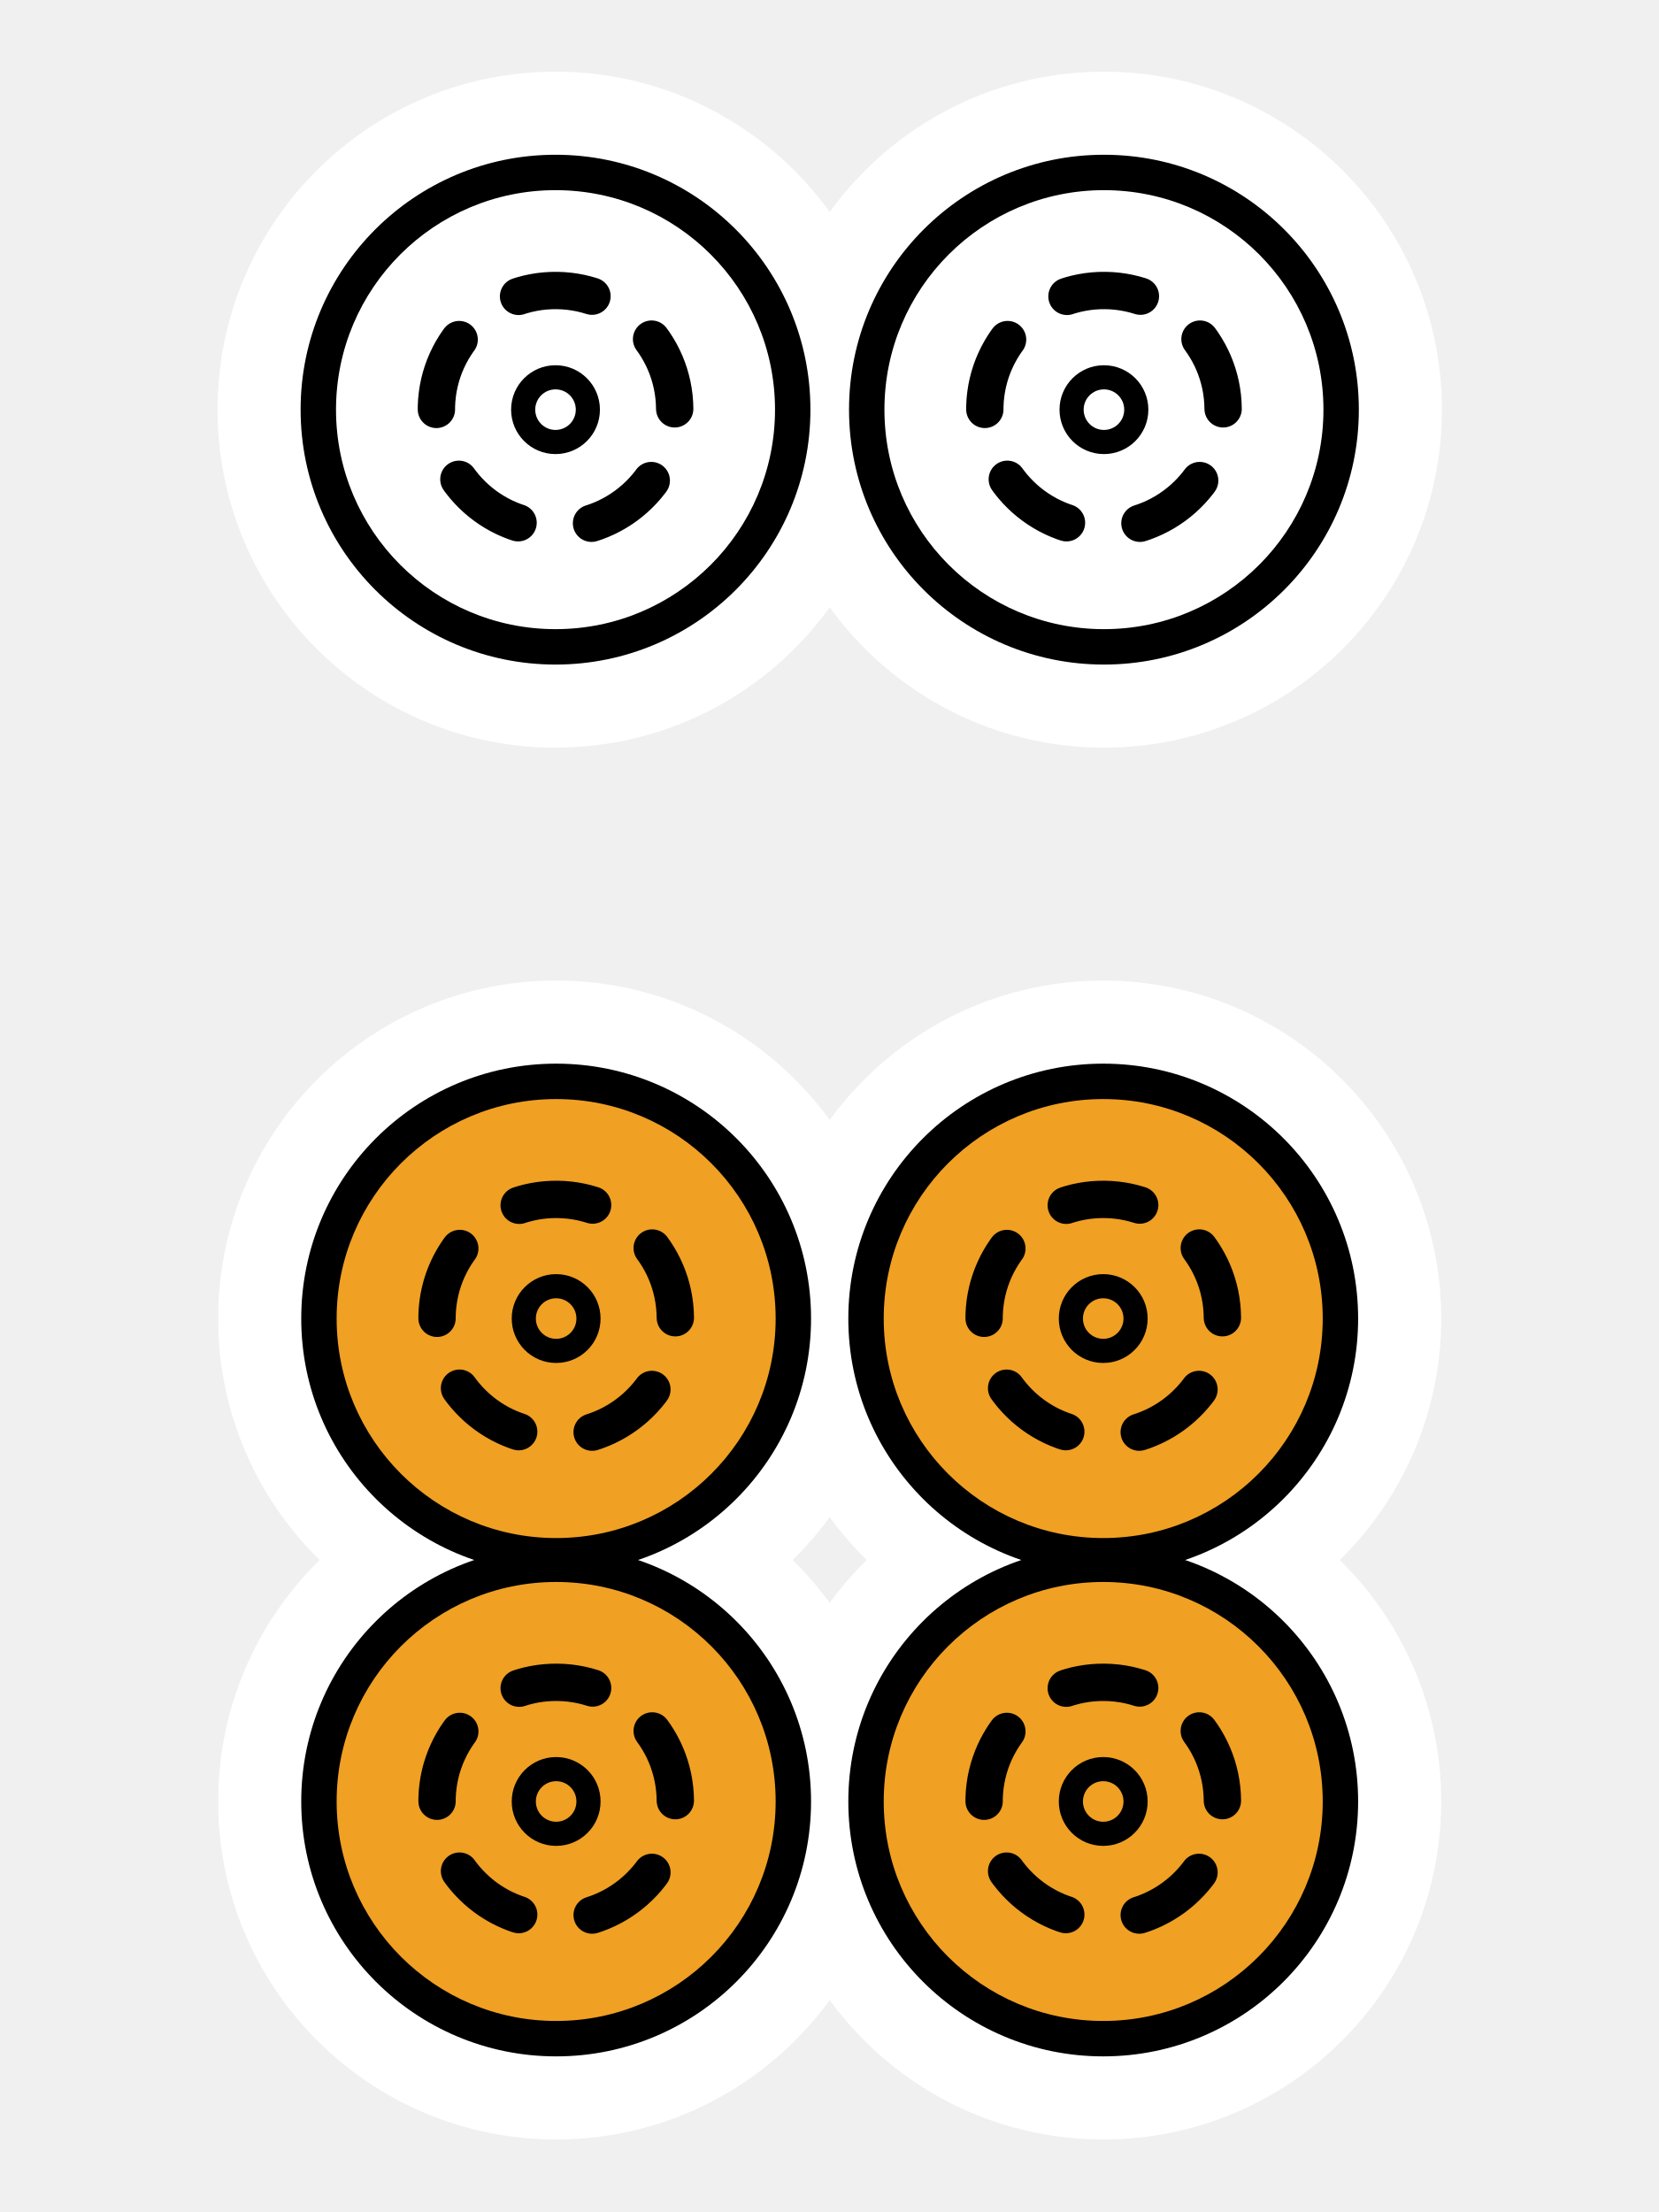
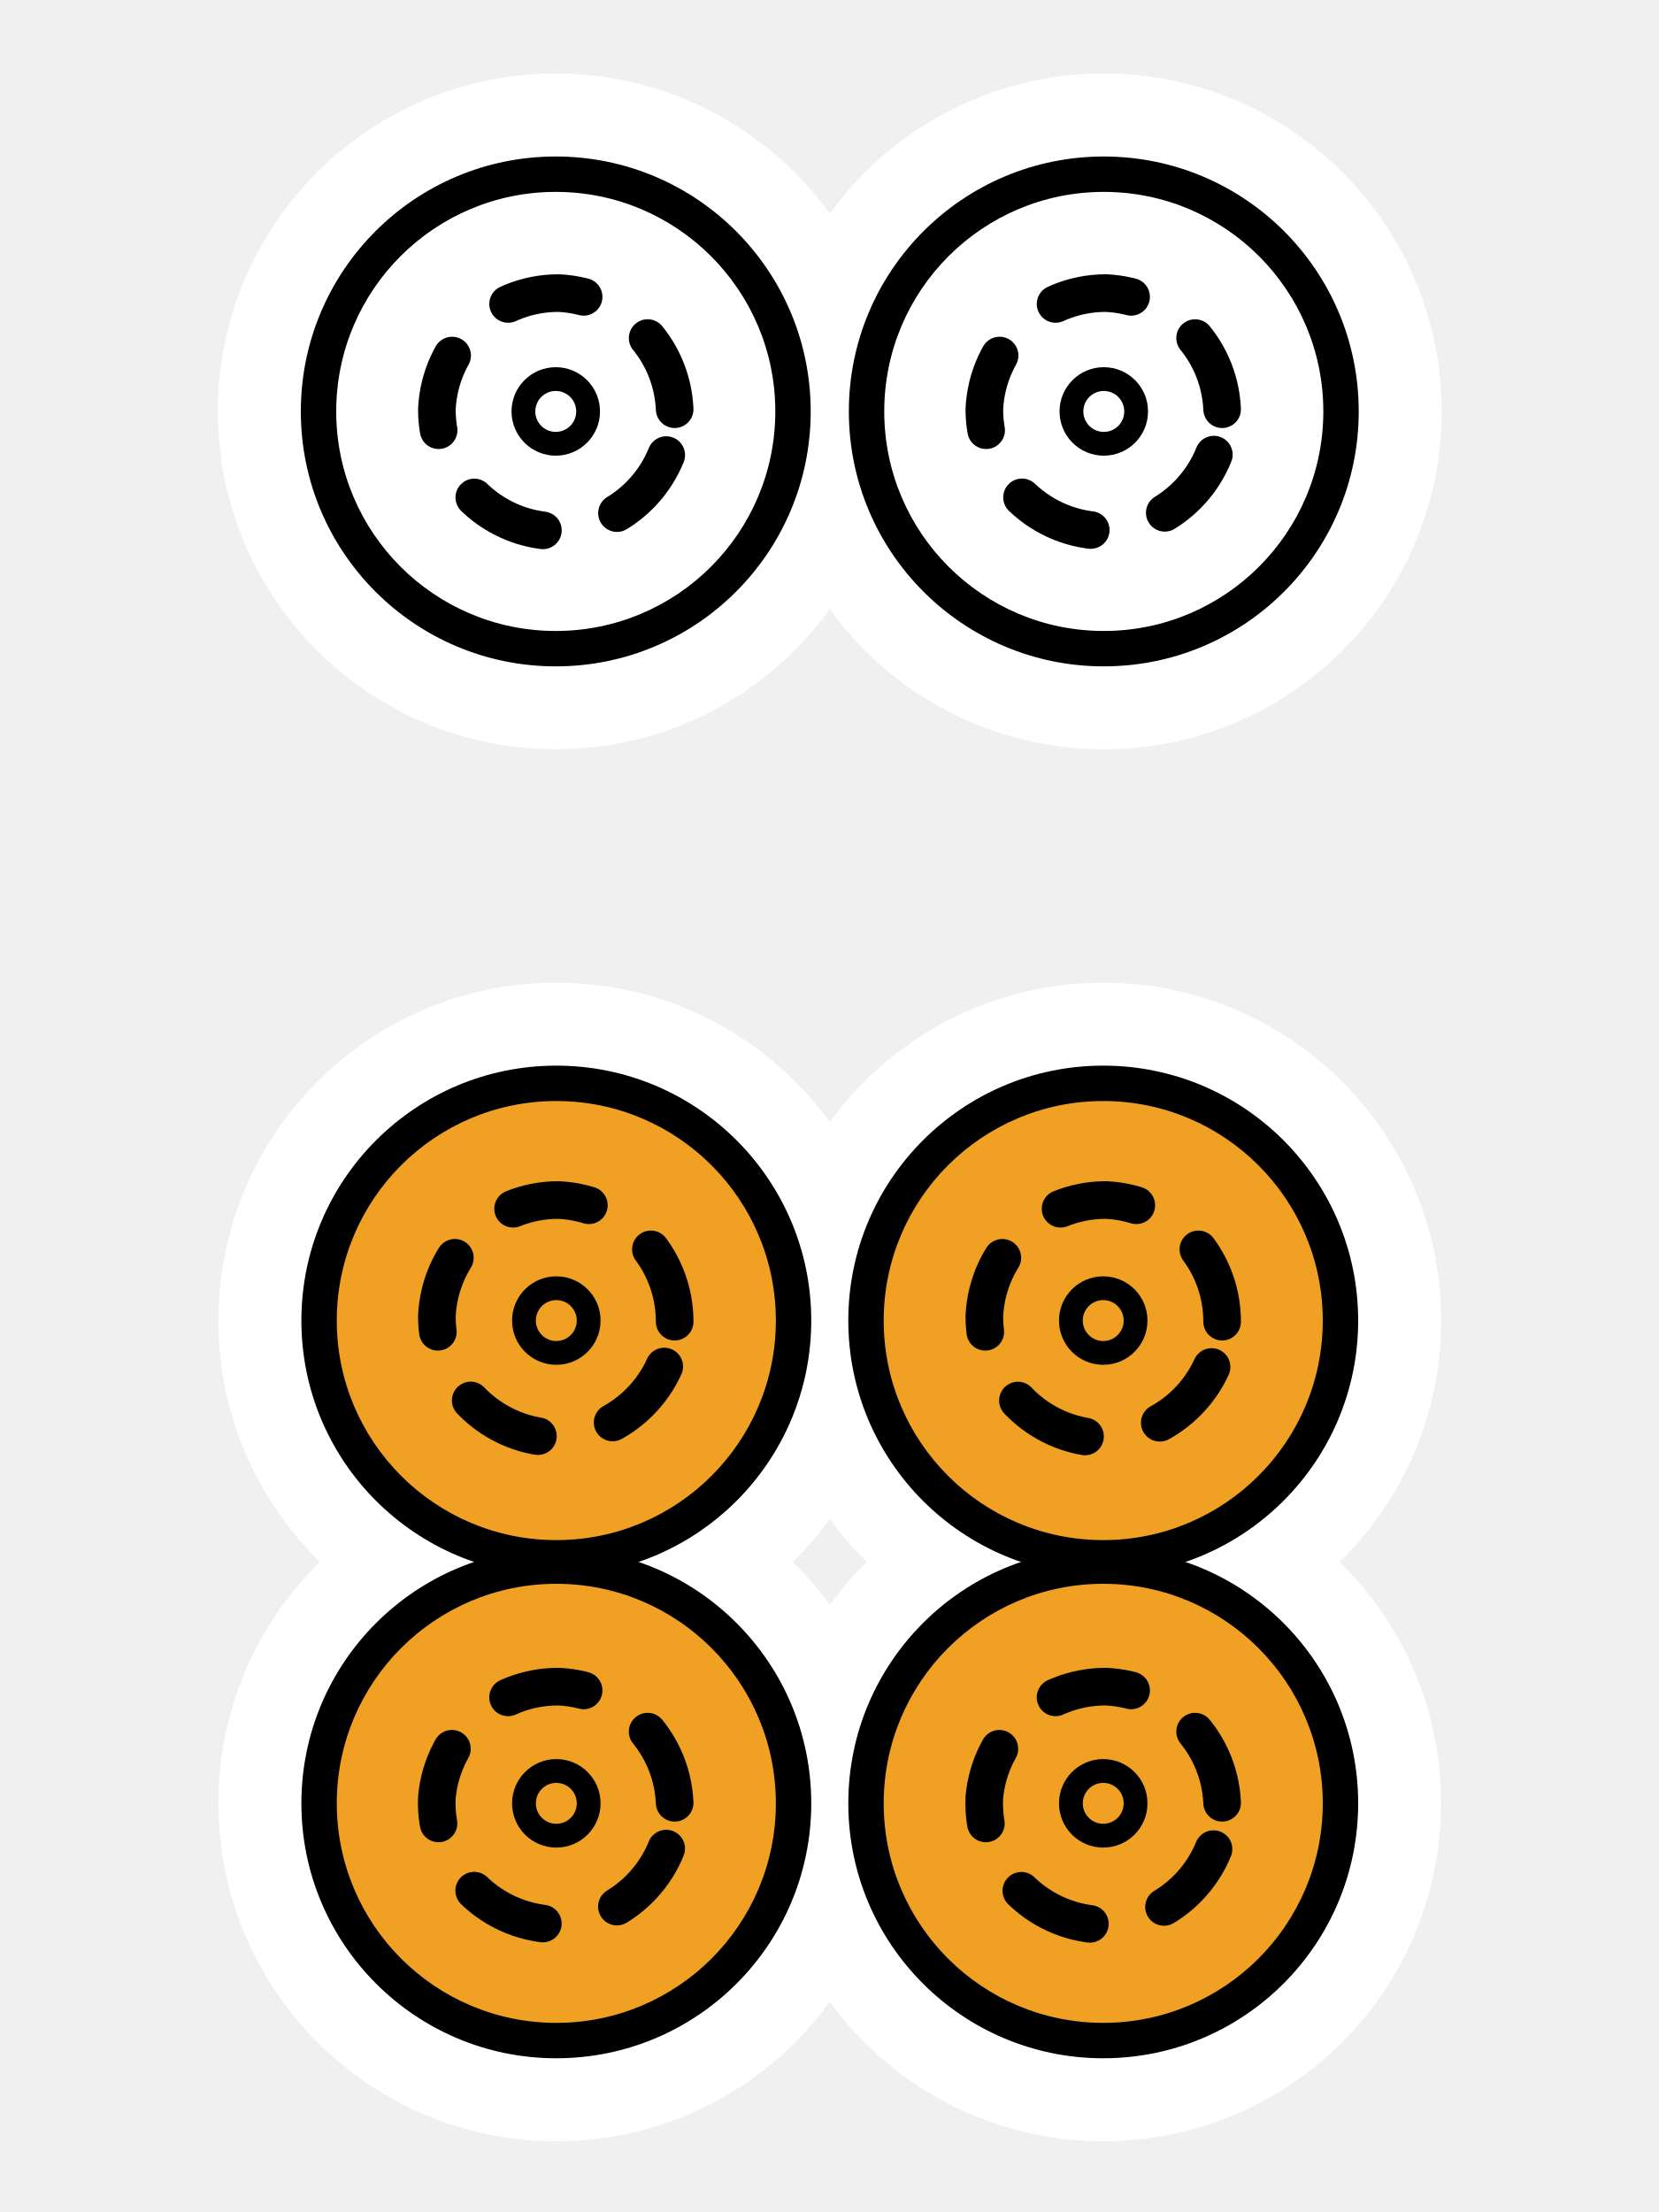
<svg xmlns="http://www.w3.org/2000/svg" width="300" height="400">
-   <g transform="translate(0 -652.362)">
-     <circle style="opacity:1;fill:#fff;fill-opacity:1;fill-rule:nonzero;stroke:none;stroke-width:8;stroke-linecap:round;stroke-linejoin:round;stroke-miterlimit:4;stroke-dasharray:none;stroke-dashoffset:0;stroke-opacity:1" cx="100.455" cy="726.441" r="61.118" />
-     <circle r="61.118" cy="978.125" cx="100.568" style="opacity:1;fill:#fff;fill-opacity:1;fill-rule:nonzero;stroke:none;stroke-width:8;stroke-linecap:round;stroke-linejoin:round;stroke-miterlimit:4;stroke-dasharray:none;stroke-dashoffset:0;stroke-opacity:1" />
-     <circle style="opacity:1;fill:#fff;fill-opacity:1;fill-rule:nonzero;stroke:none;stroke-width:8;stroke-linecap:round;stroke-linejoin:round;stroke-miterlimit:4;stroke-dasharray:none;stroke-dashoffset:0;stroke-opacity:1" cx="199.498" cy="978.125" r="61.118" />
-     <circle r="61.118" cy="890.798" cx="199.498" style="opacity:1;fill:#fff;fill-opacity:1;fill-rule:nonzero;stroke:none;stroke-width:8;stroke-linecap:round;stroke-linejoin:round;stroke-miterlimit:4;stroke-dasharray:none;stroke-dashoffset:0;stroke-opacity:1" />
-     <circle style="opacity:1;fill:#fff;fill-opacity:1;fill-rule:nonzero;stroke:none;stroke-width:8;stroke-linecap:round;stroke-linejoin:round;stroke-miterlimit:4;stroke-dasharray:none;stroke-dashoffset:0;stroke-opacity:1" cx="100.568" cy="890.798" r="61.118" />
-     <circle style="opacity:1;fill:#000;fill-opacity:1;fill-rule:nonzero;stroke:none;stroke-width:8;stroke-linecap:round;stroke-linejoin:round;stroke-miterlimit:4;stroke-dasharray:none;stroke-dashoffset:0;stroke-opacity:1" cx="100.568" cy="890.798" r="46.095" />
-     <circle style="opacity:1;fill:#f0a023;fill-opacity:1;fill-rule:nonzero;stroke:none;stroke-width:8;stroke-linecap:round;stroke-linejoin:round;stroke-miterlimit:4;stroke-dasharray:none;stroke-dashoffset:0;stroke-opacity:1" cx="100.568" cy="890.798" r="39.693" />
-     <path transform="scale(1 -1) rotate(.395)" d="M115.977-891.47a21.548 21.548 0 0 1-21.143 21.544 21.548 21.548 0 0 1-21.938-20.733 21.548 21.548 0 0 1 20.318-22.324 21.548 21.548 0 0 1 22.702 19.895" style="opacity:1;fill:none;fill-opacity:.297;fill-rule:nonzero;stroke:#000;stroke-width:6.75;stroke-linecap:round;stroke-linejoin:round;stroke-miterlimit:4;stroke-dasharray:13.501,13.501;stroke-dashoffset:0;stroke-opacity:1" />
-     <circle style="opacity:1;fill:#000;fill-opacity:1;fill-rule:nonzero;stroke:none;stroke-width:8;stroke-linecap:round;stroke-linejoin:round;stroke-miterlimit:4;stroke-dasharray:none;stroke-dashoffset:0;stroke-opacity:1" cx="100.568" cy="890.798" r="8.032" />
-     <circle style="opacity:1;fill:#f0a023;fill-opacity:1;fill-rule:nonzero;stroke:none;stroke-width:8;stroke-linecap:round;stroke-linejoin:round;stroke-miterlimit:4;stroke-dasharray:none;stroke-dashoffset:0;stroke-opacity:1" cx="100.568" cy="890.798" r="3.668" />
-     <circle r="46.095" cy="890.798" cx="199.498" style="opacity:1;fill:#000;fill-opacity:1;fill-rule:nonzero;stroke:none;stroke-width:8;stroke-linecap:round;stroke-linejoin:round;stroke-miterlimit:4;stroke-dasharray:none;stroke-dashoffset:0;stroke-opacity:1" />
-     <circle r="39.693" cy="890.798" cx="199.498" style="opacity:1;fill:#f0a023;fill-opacity:1;fill-rule:nonzero;stroke:none;stroke-width:8;stroke-linecap:round;stroke-linejoin:round;stroke-miterlimit:4;stroke-dasharray:none;stroke-dashoffset:0;stroke-opacity:1" />
-     <path style="opacity:1;fill:none;fill-opacity:.297;fill-rule:nonzero;stroke:#000;stroke-width:6.75;stroke-linecap:round;stroke-linejoin:round;stroke-miterlimit:4;stroke-dasharray:13.501,13.501;stroke-dashoffset:0;stroke-opacity:1" d="M214.904-892.151a21.548 21.548 0 0 1-21.143 21.544 21.548 21.548 0 0 1-21.937-20.734 21.548 21.548 0 0 1 20.317-22.324 21.548 21.548 0 0 1 22.702 19.895" transform="scale(1 -1) rotate(.395)" />
-     <circle r="8.032" cy="890.798" cx="199.498" style="opacity:1;fill:#000;fill-opacity:1;fill-rule:nonzero;stroke:none;stroke-width:8;stroke-linecap:round;stroke-linejoin:round;stroke-miterlimit:4;stroke-dasharray:none;stroke-dashoffset:0;stroke-opacity:1" />
-     <circle r="3.668" cy="890.798" cx="199.498" style="opacity:1;fill:#f0a023;fill-opacity:1;fill-rule:nonzero;stroke:none;stroke-width:8;stroke-linecap:round;stroke-linejoin:round;stroke-miterlimit:4;stroke-dasharray:none;stroke-dashoffset:0;stroke-opacity:1" />
-     <circle r="46.095" cy="978.125" cx="100.568" style="opacity:1;fill:#000;fill-opacity:1;fill-rule:nonzero;stroke:none;stroke-width:8;stroke-linecap:round;stroke-linejoin:round;stroke-miterlimit:4;stroke-dasharray:none;stroke-dashoffset:0;stroke-opacity:1" />
-     <circle r="39.693" cy="978.125" cx="100.568" style="opacity:1;fill:#f0a023;fill-opacity:1;fill-rule:nonzero;stroke:none;stroke-width:8;stroke-linecap:round;stroke-linejoin:round;stroke-miterlimit:4;stroke-dasharray:none;stroke-dashoffset:0;stroke-opacity:1" />
-     <path style="opacity:1;fill:none;fill-opacity:.297;fill-rule:nonzero;stroke:#000;stroke-width:6.75;stroke-linecap:round;stroke-linejoin:round;stroke-miterlimit:4;stroke-dasharray:13.501,13.501;stroke-dashoffset:0;stroke-opacity:1" d="M115.375-978.795a21.548 21.548 0 0 1-21.143 21.544 21.548 21.548 0 0 1-21.937-20.734 21.548 21.548 0 0 1 20.317-22.324 21.548 21.548 0 0 1 22.702 19.895" transform="scale(1 -1) rotate(.395)" />
-     <circle r="8.032" cy="978.125" cx="100.568" style="opacity:1;fill:#000;fill-opacity:1;fill-rule:nonzero;stroke:none;stroke-width:8;stroke-linecap:round;stroke-linejoin:round;stroke-miterlimit:4;stroke-dasharray:none;stroke-dashoffset:0;stroke-opacity:1" />
-     <circle r="3.668" cy="978.125" cx="100.568" style="opacity:1;fill:#f0a023;fill-opacity:1;fill-rule:nonzero;stroke:none;stroke-width:8;stroke-linecap:round;stroke-linejoin:round;stroke-miterlimit:4;stroke-dasharray:none;stroke-dashoffset:0;stroke-opacity:1" />
-     <circle style="opacity:1;fill:#000;fill-opacity:1;fill-rule:nonzero;stroke:none;stroke-width:8;stroke-linecap:round;stroke-linejoin:round;stroke-miterlimit:4;stroke-dasharray:none;stroke-dashoffset:0;stroke-opacity:1" cx="199.498" cy="978.125" r="46.095" />
-     <circle style="opacity:1;fill:#f0a023;fill-opacity:1;fill-rule:nonzero;stroke:none;stroke-width:8;stroke-linecap:round;stroke-linejoin:round;stroke-miterlimit:4;stroke-dasharray:none;stroke-dashoffset:0;stroke-opacity:1" cx="199.498" cy="978.125" r="39.693" />
-     <path transform="scale(1 -1) rotate(.395)" d="M214.302-979.477a21.548 21.548 0 0 1-21.143 21.544 21.548 21.548 0 0 1-21.937-20.734 21.548 21.548 0 0 1 20.318-22.323 21.548 21.548 0 0 1 22.701 19.894" style="opacity:1;fill:none;fill-opacity:.297;fill-rule:nonzero;stroke:#000;stroke-width:6.75;stroke-linecap:round;stroke-linejoin:round;stroke-miterlimit:4;stroke-dasharray:13.501,13.501;stroke-dashoffset:0;stroke-opacity:1" />
-     <circle style="opacity:1;fill:#000;fill-opacity:1;fill-rule:nonzero;stroke:none;stroke-width:8;stroke-linecap:round;stroke-linejoin:round;stroke-miterlimit:4;stroke-dasharray:none;stroke-dashoffset:0;stroke-opacity:1" cx="199.498" cy="978.125" r="8.032" />
-     <circle style="opacity:1;fill:#f0a023;fill-opacity:1;fill-rule:nonzero;stroke:none;stroke-width:8;stroke-linecap:round;stroke-linejoin:round;stroke-miterlimit:4;stroke-dasharray:none;stroke-dashoffset:0;stroke-opacity:1" cx="199.498" cy="978.125" r="3.668" />
-     <circle r="61.118" cy="726.441" cx="199.627" style="opacity:1;fill:#fff;fill-opacity:1;fill-rule:nonzero;stroke:none;stroke-width:8;stroke-linecap:round;stroke-linejoin:round;stroke-miterlimit:4;stroke-dasharray:none;stroke-dashoffset:0;stroke-opacity:1" />
-     <circle r="46.095" cy="726.441" cx="199.627" style="opacity:1;fill:#000;fill-opacity:1;fill-rule:nonzero;stroke:none;stroke-width:8;stroke-linecap:round;stroke-linejoin:round;stroke-miterlimit:4;stroke-dasharray:none;stroke-dashoffset:0;stroke-opacity:1" />
-     <circle r="39.693" cy="726.441" cx="199.627" style="opacity:1;fill:#fff;fill-opacity:1;fill-rule:nonzero;stroke:none;stroke-width:8;stroke-linecap:round;stroke-linejoin:round;stroke-miterlimit:4;stroke-dasharray:none;stroke-dashoffset:0;stroke-opacity:1" />
-     <path style="opacity:1;fill:none;fill-opacity:.297;fill-rule:nonzero;stroke:#000;stroke-width:6.75;stroke-linecap:round;stroke-linejoin:round;stroke-miterlimit:4;stroke-dasharray:13.501,13.501;stroke-dashoffset:0;stroke-opacity:1" d="M216.165-727.8a21.548 21.548 0 0 1-21.143 21.545 21.548 21.548 0 0 1-21.937-20.734 21.548 21.548 0 0 1 20.318-22.324 21.548 21.548 0 0 1 22.701 19.895" transform="scale(1 -1) rotate(.395)" />
-     <circle r="8.032" cy="726.441" cx="199.627" style="opacity:1;fill:#000;fill-opacity:1;fill-rule:nonzero;stroke:none;stroke-width:8;stroke-linecap:round;stroke-linejoin:round;stroke-miterlimit:4;stroke-dasharray:none;stroke-dashoffset:0;stroke-opacity:1" />
-     <circle r="3.668" cy="726.441" cx="199.627" style="opacity:1;fill:#fff;fill-opacity:1;fill-rule:nonzero;stroke:none;stroke-width:8;stroke-linecap:round;stroke-linejoin:round;stroke-miterlimit:4;stroke-dasharray:none;stroke-dashoffset:0;stroke-opacity:1" />
-     <circle style="opacity:1;fill:#000;fill-opacity:1;fill-rule:nonzero;stroke:none;stroke-width:8;stroke-linecap:round;stroke-linejoin:round;stroke-miterlimit:4;stroke-dasharray:none;stroke-dashoffset:0;stroke-opacity:1" cx="100.455" cy="726.441" r="46.095" />
-     <circle style="opacity:1;fill:#fff;fill-opacity:1;fill-rule:nonzero;stroke:none;stroke-width:8;stroke-linecap:round;stroke-linejoin:round;stroke-miterlimit:4;stroke-dasharray:none;stroke-dashoffset:0;stroke-opacity:1" cx="100.455" cy="726.441" r="39.693" />
-     <path transform="scale(1 -1) rotate(.395)" d="M116.996-727.116a21.548 21.548 0 0 1-21.143 21.544 21.548 21.548 0 0 1-21.938-20.734 21.548 21.548 0 0 1 20.318-22.323 21.548 21.548 0 0 1 22.702 19.894" style="opacity:1;fill:none;fill-opacity:.297;fill-rule:nonzero;stroke:#000;stroke-width:6.75;stroke-linecap:round;stroke-linejoin:round;stroke-miterlimit:4;stroke-dasharray:13.501,13.501;stroke-dashoffset:0;stroke-opacity:1" />
-     <circle style="opacity:1;fill:#000;fill-opacity:1;fill-rule:nonzero;stroke:none;stroke-width:8;stroke-linecap:round;stroke-linejoin:round;stroke-miterlimit:4;stroke-dasharray:none;stroke-dashoffset:0;stroke-opacity:1" cx="100.455" cy="726.441" r="8.032" />
-     <circle style="opacity:1;fill:#fff;fill-opacity:1;fill-rule:nonzero;stroke:none;stroke-width:8;stroke-linecap:round;stroke-linejoin:round;stroke-miterlimit:4;stroke-dasharray:none;stroke-dashoffset:0;stroke-opacity:1" cx="100.455" cy="726.441" r="3.668" />
+   <g transform="translate(0 -652)">
+     <circle cx="100.5" cy="726.4" r="61.1" fill="#fff" />
+     <circle cx="100.6" cy="978.1" r="61.1" fill="#fff" />
+     <circle cx="199.5" cy="978.1" r="61.1" fill="#fff" />
+     <circle cx="199.5" cy="890.8" r="61.1" fill="#fff" />
+     <circle cx="100.6" cy="890.8" r="61.1" fill="#fff" />
+     <circle cx="100.6" cy="890.8" r="46.1" />
+     <circle cx="100.6" cy="890.8" r="39.7" fill="#f0a023" />
+     <path fill="none" stroke="#000" stroke-dasharray="14 14" stroke-linecap="round" stroke-linejoin="round" stroke-width="6.8" d="M122 891a22 22 0 0 0-21-22 22 22 0 0 0-22 21 22 22 0 0 0 21 22 22 22 0 0 0 22-20" />
+     <circle cx="100.6" cy="890.8" r="8" />
+     <circle cx="100.6" cy="890.8" r="3.7" fill="#f0a023" />
+     <circle cx="199.5" cy="890.8" r="46.1" />
+     <circle cx="199.5" cy="890.8" r="39.7" fill="#f0a023" />
+     <path fill="none" stroke="#000" stroke-dasharray="14 14" stroke-linecap="round" stroke-linejoin="round" stroke-width="6.8" d="M221 891a22 22 0 0 0-21-22 22 22 0 0 0-22 21 22 22 0 0 0 20 22 22 22 0 0 0 23-20" />
+     <circle cx="199.5" cy="890.8" r="8" />
+     <circle cx="199.5" cy="890.8" r="3.7" fill="#f0a023" />
+     <circle cx="100.6" cy="978.1" r="46.1" />
+     <circle cx="100.6" cy="978.1" r="39.7" fill="#f0a023" />
+     <path fill="none" stroke="#000" stroke-dasharray="14 14" stroke-linecap="round" stroke-linejoin="round" stroke-width="6.8" d="M122 978a22 22 0 0 0-21-21 22 22 0 0 0-22 20 22 22 0 0 0 21 23 22 22 0 0 0 22-20" />
+     <circle cx="100.6" cy="978.1" r="8" />
+     <circle cx="100.6" cy="978.1" r="3.7" fill="#f0a023" />
+     <circle cx="199.5" cy="978.1" r="46.1" />
+     <circle cx="199.5" cy="978.1" r="39.7" fill="#f0a023" />
+     <path fill="none" stroke="#000" stroke-dasharray="14 14" stroke-linecap="round" stroke-linejoin="round" stroke-width="6.8" d="M221 978a22 22 0 0 0-21-21 22 22 0 0 0-22 20 22 22 0 0 0 20 23 22 22 0 0 0 23-20" />
+     <circle cx="199.5" cy="978.1" r="8" />
+     <circle cx="199.5" cy="978.1" r="3.7" fill="#f0a023" />
+     <circle cx="199.6" cy="726.4" r="61.1" fill="#fff" />
+     <circle cx="199.6" cy="726.4" r="46.1" />
+     <circle cx="199.6" cy="726.4" r="39.7" fill="#fff" />
+     <path fill="none" stroke="#000" stroke-dasharray="14 14" stroke-linecap="round" stroke-linejoin="round" stroke-width="6.8" d="M221 726a22 22 0 0 0-21-21 22 22 0 0 0-22 21 22 22 0 0 0 21 22 22 22 0 0 0 22-20" />
+     <circle cx="199.6" cy="726.4" r="8" />
+     <circle cx="199.6" cy="726.4" r="3.7" fill="#fff" />
+     <circle cx="100.5" cy="726.4" r="46.1" />
+     <circle cx="100.5" cy="726.4" r="39.7" fill="#fff" />
+     <path fill="none" stroke="#000" stroke-dasharray="14 14" stroke-linecap="round" stroke-linejoin="round" stroke-width="6.8" d="M122 726a22 22 0 0 0-21-21 22 22 0 0 0-22 21 22 22 0 0 0 20 22 22 22 0 0 0 23-20" />
+     <circle cx="100.5" cy="726.4" r="8" />
+     <circle cx="100.5" cy="726.4" r="3.7" fill="#fff" />
  </g>
</svg>
